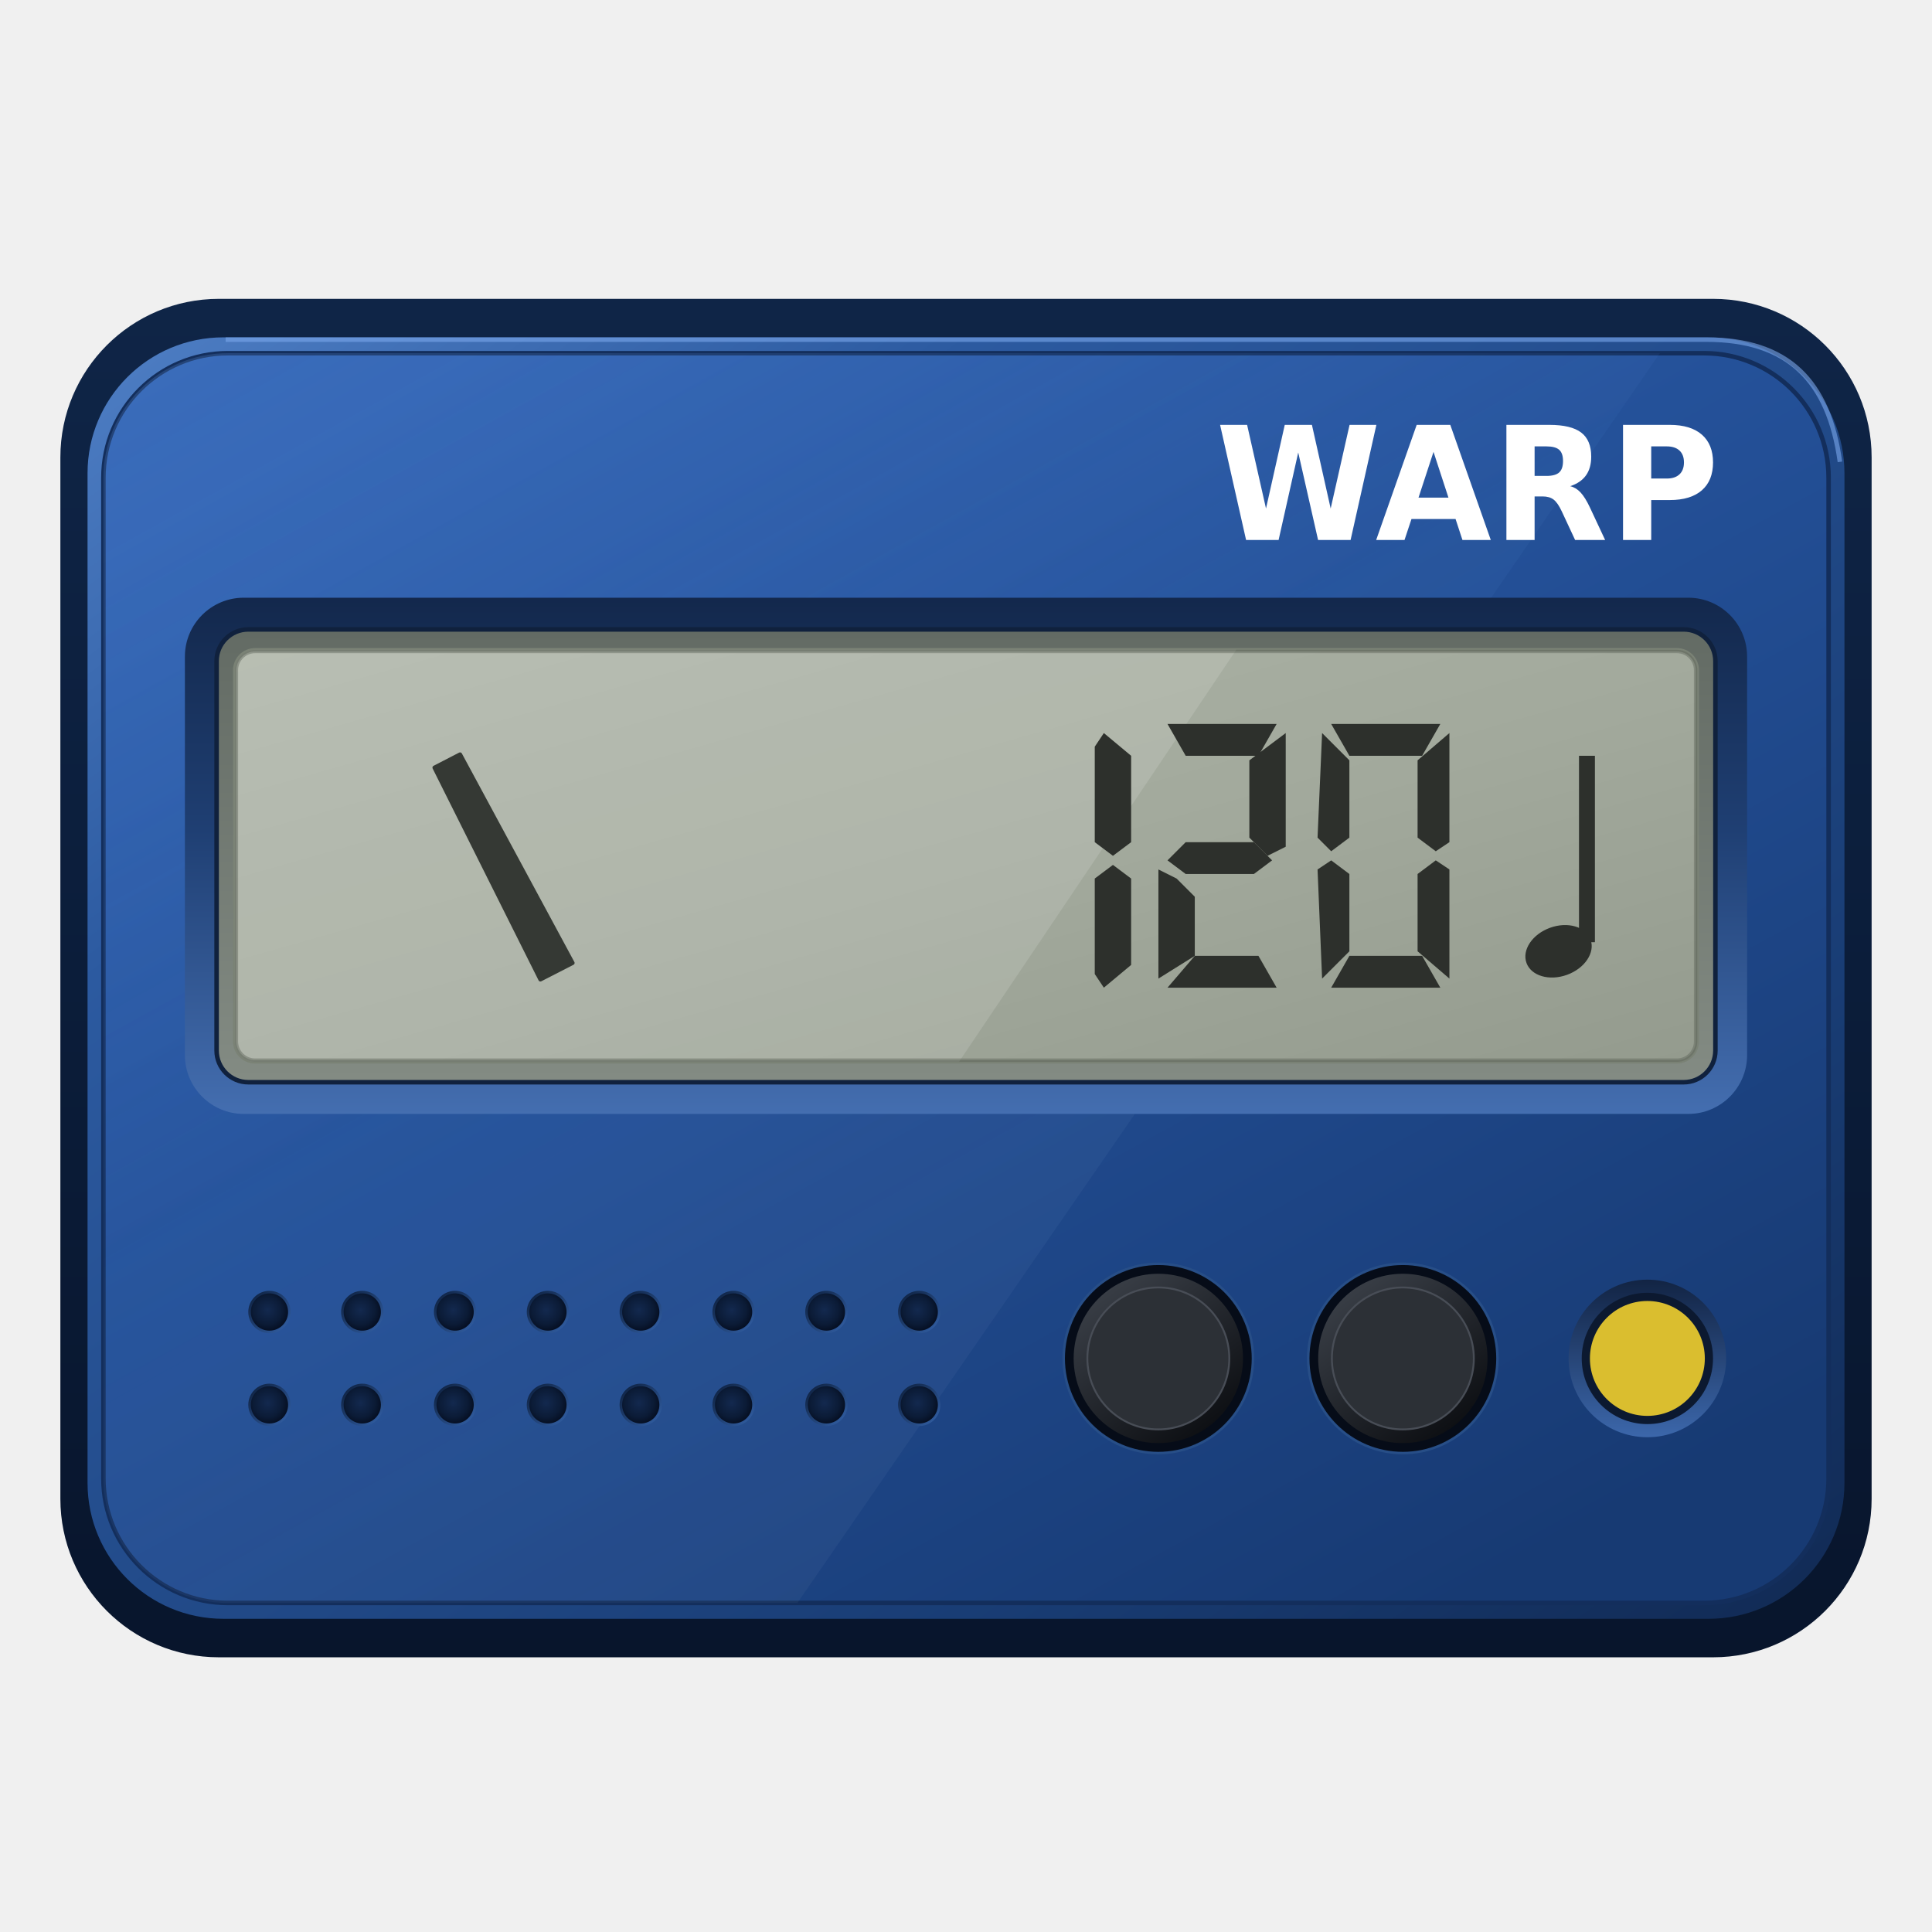
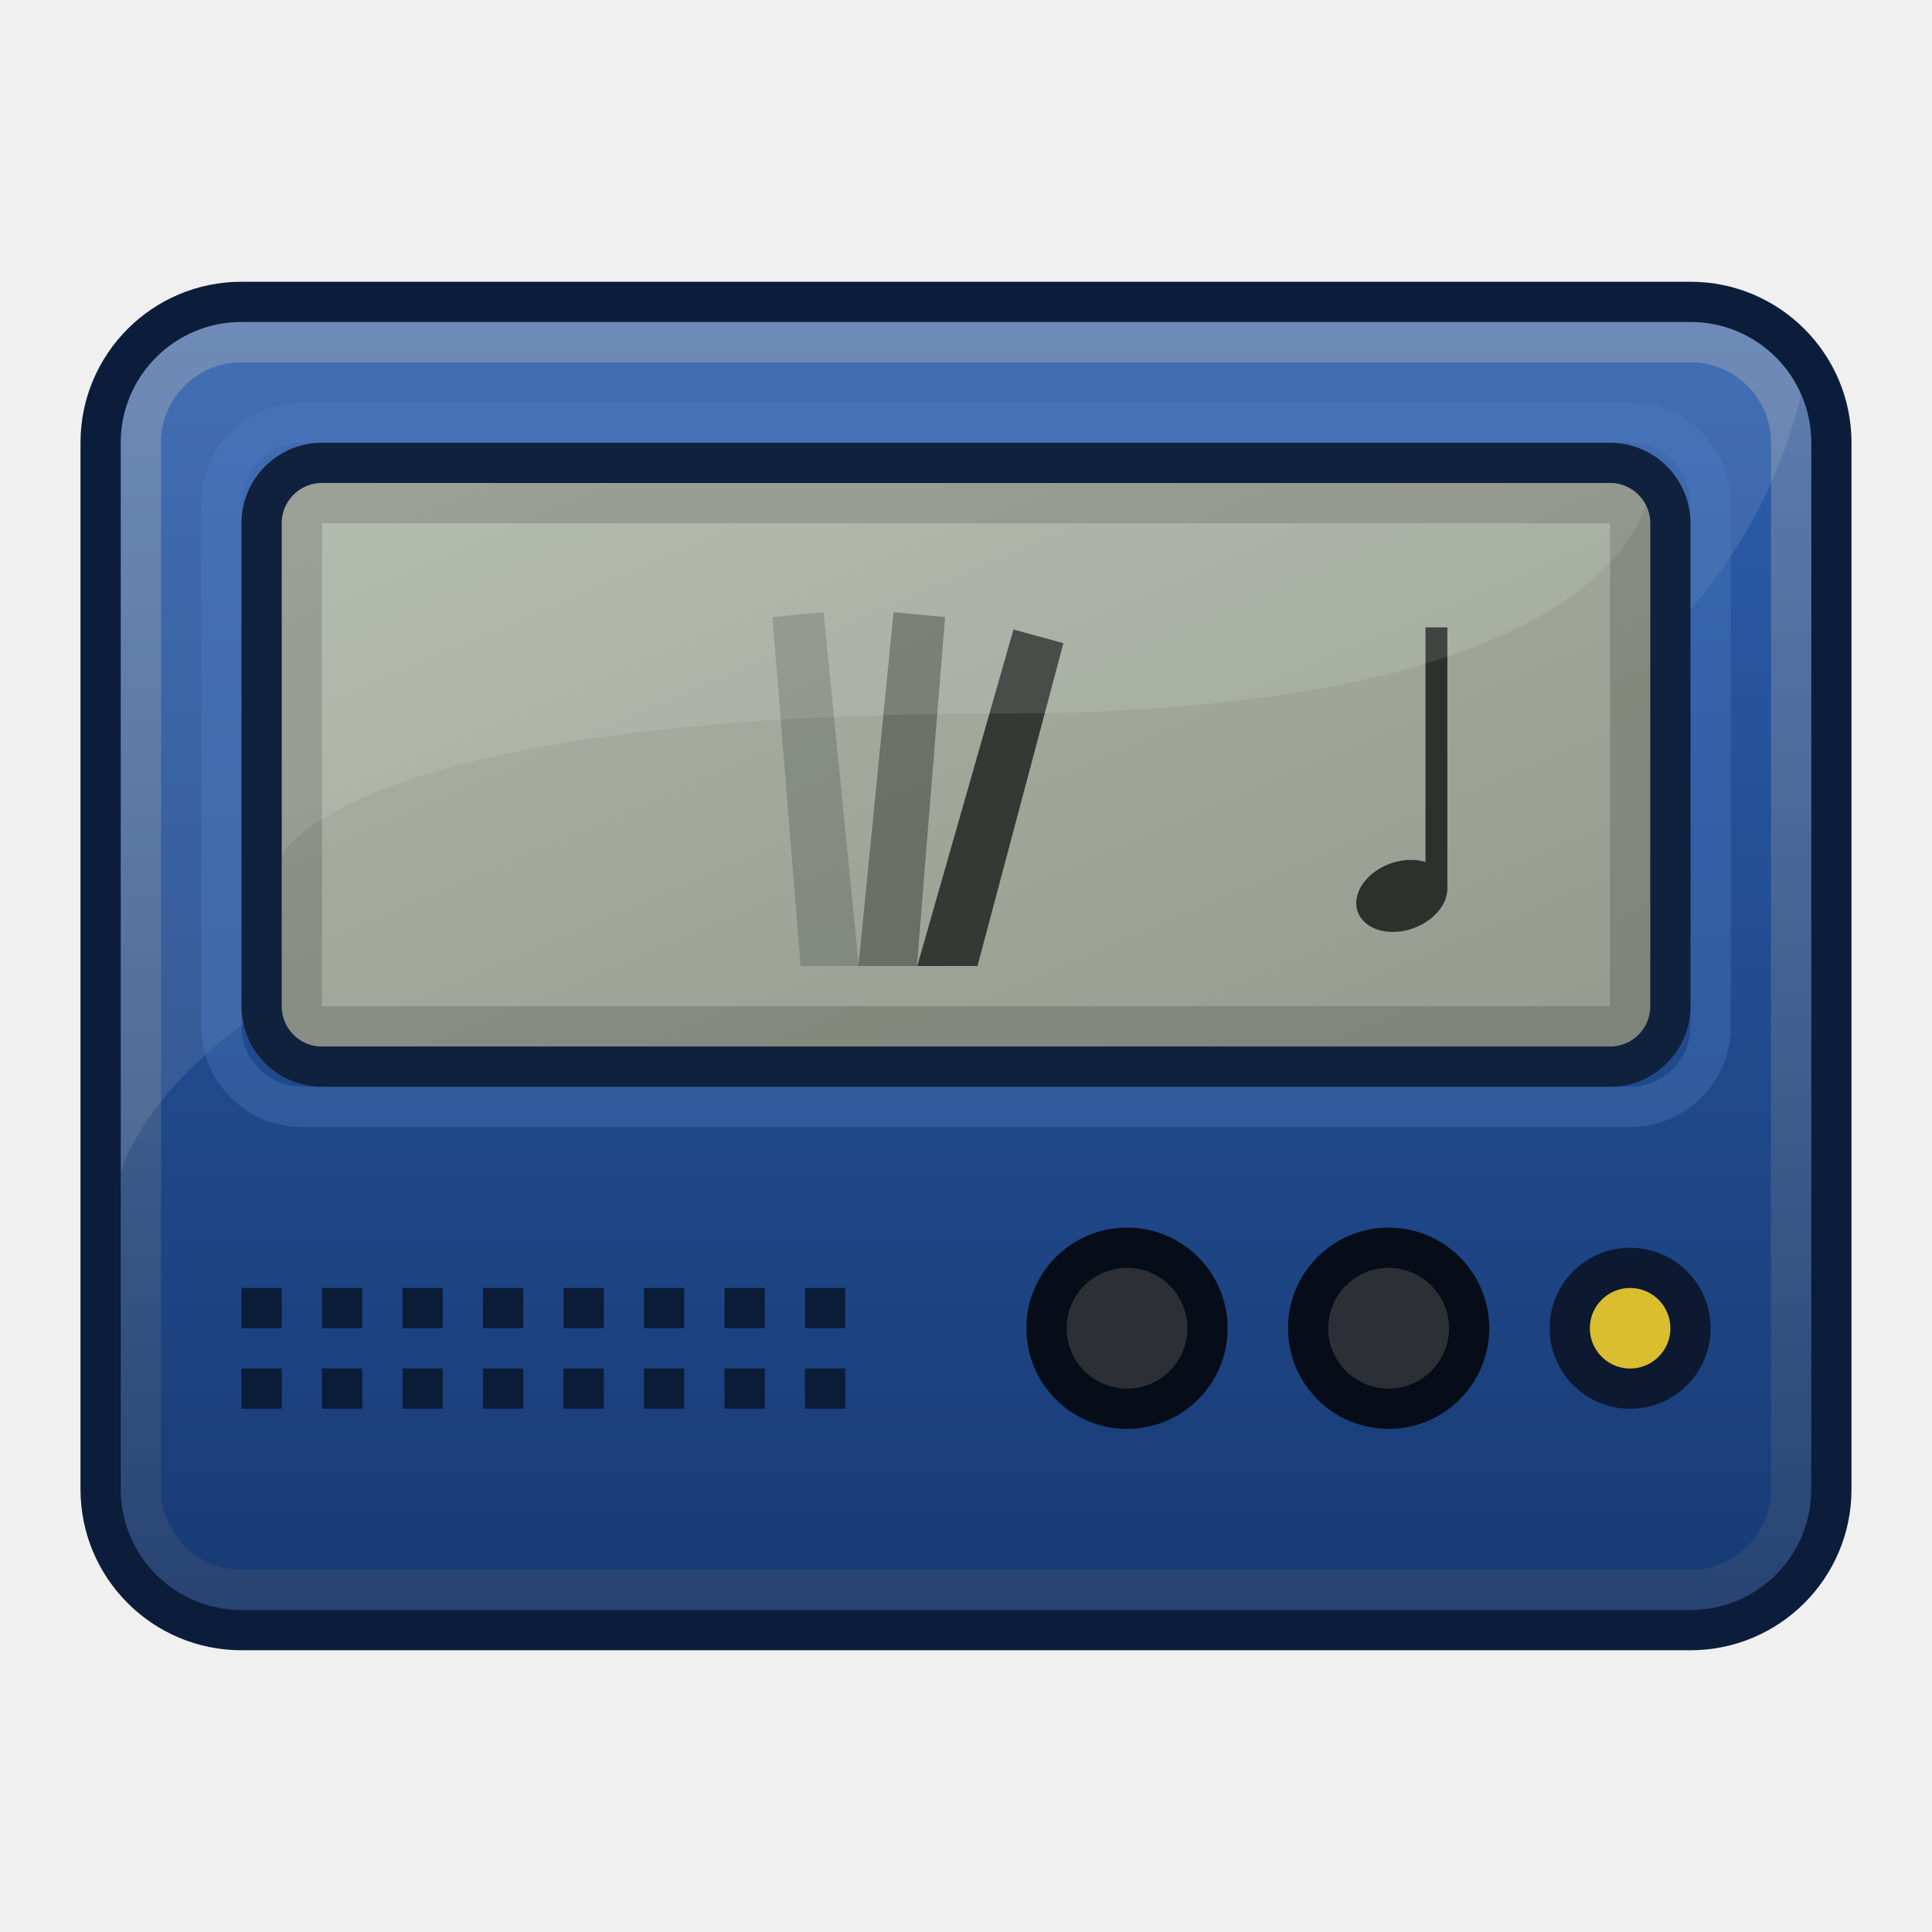
<svg xmlns="http://www.w3.org/2000/svg" viewBox="0 0 48 48" width="48" height="48">
-   <svg x="-4.8" y="-4.5" width="57.6" height="57.6" viewBox="0 0 1024 1024">
-     <defs>
-       <linearGradient id="outer-rim-grad" x1="0%" y1="0%" x2="0%" y2="100%">
-         <stop offset="0%" stop-color="#0f2547" />
-         <stop offset="50%" stop-color="#0b1d3a" />
-         <stop offset="100%" stop-color="#08152c" />
-       </linearGradient>
-       <linearGradient id="bevel-grad" x1="0%" y1="0%" x2="100%" y2="100%">
-         <stop offset="0%" stop-color="#4e7ec4" />
-         <stop offset="25%" stop-color="#2c5aa0" />
-         <stop offset="75%" stop-color="#193d75" />
-         <stop offset="100%" stop-color="#112a54" />
-       </linearGradient>
-       <linearGradient id="face-grad" x1="15%" y1="5%" x2="85%" y2="95%">
-         <stop offset="0%" stop-color="#2d5fae" />
-         <stop offset="45%" stop-color="#234f96" />
-         <stop offset="100%" stop-color="#173a73" />
-       </linearGradient>
-       <linearGradient id="face-sheen" x1="0%" y1="0%" x2="70%" y2="100%">
-         <stop offset="0%" stop-color="#6fa0eb" stop-opacity="0.22" />
-         <stop offset="50%" stop-color="#4f83d1" stop-opacity="0.08" />
-         <stop offset="100%" stop-color="#ffffff" stop-opacity="0.03" />
-       </linearGradient>
-       <linearGradient id="lcd-recess-grad" x1="0%" y1="0%" x2="0%" y2="100%">
-         <stop offset="0%" stop-color="#13284c" />
-         <stop offset="45%" stop-color="#1f3f73" />
-         <stop offset="100%" stop-color="#446eb0" />
-       </linearGradient>
-       <linearGradient id="lcd-frame-grad" x1="0%" y1="0%" x2="0%" y2="100%">
-         <stop offset="0%" stop-color="#636b64" />
-         <stop offset="100%" stop-color="#838b83" />
-       </linearGradient>
-       <linearGradient id="lcd-bg-grad" x1="0%" y1="0%" x2="100%" y2="100%">
-         <stop offset="0%" stop-color="#adb4a7" />
-         <stop offset="55%" stop-color="#a2a99c" />
-         <stop offset="100%" stop-color="#949b8e" />
-       </linearGradient>
-       <linearGradient id="hole-rim" x1="0%" y1="0%" x2="100%" y2="100%">
-         <stop offset="0%" stop-color="#0b1c38" />
-         <stop offset="100%" stop-color="#3463ab" />
-       </linearGradient>
-       <radialGradient id="hole-inner" cx="45%" cy="45%" r="55%">
-         <stop offset="0%" stop-color="#13294f" />
-         <stop offset="70%" stop-color="#0b1b36" />
-         <stop offset="100%" stop-color="#061024" />
-       </radialGradient>
-       <linearGradient id="pill-body" x1="0%" y1="0%" x2="0%" y2="100%">
-         <stop offset="0%" stop-color="#333840" />
-         <stop offset="50%" stop-color="#1c1f24" />
-         <stop offset="100%" stop-color="#0d0f12" />
-       </linearGradient>
-       <linearGradient id="round-btn-rim" x1="20%" y1="10%" x2="80%" y2="90%">
-         <stop offset="0%" stop-color="#383d45" />
-         <stop offset="100%" stop-color="#0e1014" />
-       </linearGradient>
-       <linearGradient id="pwr-recess" x1="0%" y1="0%" x2="0%" y2="100%">
-         <stop offset="0%" stop-color="#122444" />
-         <stop offset="100%" stop-color="#3c67ab" />
-       </linearGradient>
-       <g id="speaker-hole">
-         <circle cx="0" cy="0" r="12.5" fill="url(#hole-rim)" />
-         <circle cx="0" cy="0" r="11" fill="url(#hole-inner)" />
-       </g>
-       <g id="round-button">
-         <circle cx="0" cy="0" r="38" fill="#060c18" stroke="#274e87" stroke-width="1" />
-         <circle cx="0" cy="0" r="34" fill="url(#round-btn-rim)" />
-         <circle cx="0" cy="0" r="28.5" fill="#2c3036" stroke="#484d56" stroke-width="0.75" />
-       </g>
-     </defs>
-     <path d="M 182.0,212.0 L 842.0,212.0 A 70.0,70.0 0 0 1 912.0,282.0 L 912.0,742.0 A 70.0,70.0 0 0 1 842.0,812.0 L 182.0,812.0 A 70.0,70.0 0 0 1 112.0,742.0 L 112.0,282.0 A 70.0,70.0 0 0 1 182.0,212.0 Z" fill="url(#outer-rim-grad)" />
-     <path d="M 184.0,229.0 L 840.0,229.0 A 60.0,60.0 0 0 1 900.0,289.0 L 900.0,735.0 A 60.0,60.0 0 0 1 840.0,795.0 L 184.0,795.0 A 60.0,60.0 0 0 1 124.0,735.0 L 124.0,289.0 A 60.0,60.0 0 0 1 184.0,229.0 Z" fill="url(#bevel-grad)" />
-     <path d="M 185.0,230.0 L 839.0,230.0 C 875.0,230.0 893.0,248.0 898.0,284.0" fill="none" stroke="#7aa7eb" stroke-width="2" opacity="0.6" />
-     <path d="M 186.0,236.0 L 838.0,236.0 A 55.0,55.0 0 0 1 893.0,291.0 L 893.0,733.0 A 55.0,55.0 0 0 1 838.0,788.0 L 186.0,788.0 A 55.0,55.0 0 0 1 131.0,733.0 L 131.0,291.0 A 55.0,55.0 0 0 1 186.0,236.0 Z" fill="url(#face-grad)" stroke="#132e5c" stroke-width="2" />
-     <clipPath id="face-clip">
-       <path d="M 186.0,236.0 L 838.0,236.0 A 55.0,55.0 0 0 1 893.0,291.0 L 893.0,733.0 A 55.0,55.0 0 0 1 838.0,788.0 L 186.0,788.0 A 55.0,55.0 0 0 1 131.0,733.0 L 131.0,291.0 A 55.0,55.0 0 0 1 186.0,236.0 Z" />
-     </clipPath>
-     <g clip-path="url(#face-clip)">
-       <path d="M 105.0,228.0 L 824.0,228.0 L 432.0,796.0 L 105.0,796.0 Z" fill="url(#face-sheen)" />
-     </g>
-     <g fill="#f2f6fc">
-       <path d="M1.996 -48.843H14.067L22.508 -13.348L30.883 -48.843H43.02L51.395 -13.348L59.835 -48.843H71.809L60.293 0.0H45.768L36.902 -37.131L28.135 0.0H13.609Z M107.183 -8.898H87.489L84.381 0.0H71.72L89.812 -48.843H104.828L122.919 0.0H110.258ZM90.629 -17.96H104.01L97.336 -37.393Z M147.792 -27.186Q151.75 -27.186 153.468 -28.658Q155.185 -30.13 155.185 -33.5Q155.185 -36.837 153.468 -38.276Q151.75 -39.716 147.792 -39.716H142.492V-27.186ZM142.492 -18.484V0.0H129.896V-48.843H149.133Q158.784 -48.843 163.282 -45.604Q167.78 -42.366 167.78 -35.365Q167.78 -30.523 165.441 -27.415Q163.102 -24.307 158.391 -22.835Q160.976 -22.246 163.02 -20.169Q165.065 -18.091 167.159 -13.871L173.996 0.0H160.583L154.629 -12.137Q152.83 -15.801 150.981 -17.143Q149.133 -18.484 146.058 -18.484Z M181.988 -48.843H202.893Q212.216 -48.843 217.205 -44.705Q222.194 -40.566 222.194 -32.911Q222.194 -25.223 217.205 -21.085Q212.216 -16.946 202.893 -16.946H194.583V0.0H181.988ZM194.583 -39.716V-26.074H201.551Q205.215 -26.074 207.211 -27.857Q209.207 -29.64 209.207 -32.911Q209.207 -36.183 207.211 -37.949Q205.215 -39.716 201.551 -39.716Z" transform="translate(624.2294,318.5) scale(0.9887755,1.040816) translate(-2,0)" fill="#ffffff" />
-     </g>
-     <rect x="167.0" y="344.0" width="690.0" height="228.0" rx="26" fill="url(#lcd-recess-grad)" />
-     <rect x="180.0" y="357.0" width="664.0" height="202.0" rx="15" fill="#10213d" />
-     <rect x="182.0" y="359.0" width="660.0" height="198.0" rx="13" fill="url(#lcd-frame-grad)" />
-     <rect x="189.0" y="367.0" width="646.0" height="182.0" rx="9" fill="url(#lcd-bg-grad)" stroke="#7a8275" stroke-width="1.5" />
-     <clipPath id="lcd-clip">
-       <rect x="189.0" y="367.0" width="646.0" height="182.0" rx="9" />
-     </clipPath>
-     <g clip-path="url(#lcd-clip)">
-       <polygon points="182.0,362.0 634.74,362.0 505.54,554.0 182.0,554.0" fill="#ffffff" opacity="0.13" />
-       <rect x="189.0" y="367.0" width="646.0" height="182.0" rx="9" fill="none" stroke="#5d6359" stroke-width="3" opacity="0.45" />
-     </g>
-     <g fill="#2d302c" transform="translate(568.8697,399.76) scale(2.008276) translate(-393,-425)">
-       <polygon points="395,427 401,432 401,451 397,454 393,451 393,430" />
-       <polygon points="397,456 401,459 401,478 395,483 393,480 393,459" />
-       <polygon points="409,425 433,425 429,432 413,432" />
-       <polygon points="435,427 435,452 431,454 427,450 427,433" />
-       <polygon points="413,451 428,451 432,455 428,458 413,458 409,455" />
-       <polygon points="407,457 411,459 415,463 415,476 407,481" />
-       <polygon points="409,483 433,483 429,476 415,476" />
-       <polygon points="445,425 469,425 465,432 449,432" />
-       <polygon points="443,427 449,433 449,450 445,453 442,450" />
-       <polygon points="471,427 471,451 468,453 464,450 464,433" />
-       <polygon points="442,457 445,455 449,458 449,475 443,481" />
-       <polygon points="468,455 471,457 471,481 464,475 464,458" />
-       <polygon points="445,483 469,483 465,476 449,476" />
-       <ellipse cx="495" cy="475" rx="7.5" ry="5.5" transform="rotate(-20 495 475)" />
-       <rect x="499.5" y="432" width="3.5" height="41" />
-     </g>
-     <g transform="translate(-119.33,407.04) scale(1.82) translate(0,-525)">
-       <polygon points="251.4,579.0 224.1,528.4 217.9,531.6 243.6,583.0" fill="#353934" stroke="#353934" stroke-width="1" stroke-linejoin="round" />
-     </g>
-     <use href="#speaker-hole" transform="translate(204.35,659.5) scale(0.748)" />
-     <use href="#speaker-hole" transform="translate(245.35,659.5) scale(0.748)" />
-     <use href="#speaker-hole" transform="translate(286.35,659.5) scale(0.748)" />
-     <use href="#speaker-hole" transform="translate(327.35,659.5) scale(0.748)" />
-     <use href="#speaker-hole" transform="translate(368.35,659.5) scale(0.748)" />
-     <use href="#speaker-hole" transform="translate(409.35,659.5) scale(0.748)" />
-     <use href="#speaker-hole" transform="translate(450.35,659.5) scale(0.748)" />
-     <use href="#speaker-hole" transform="translate(491.35,659.5) scale(0.748)" />
-     <use href="#speaker-hole" transform="translate(204.35,700.5) scale(0.748)" />
-     <use href="#speaker-hole" transform="translate(245.35,700.5) scale(0.748)" />
-     <use href="#speaker-hole" transform="translate(286.35,700.5) scale(0.748)" />
-     <use href="#speaker-hole" transform="translate(327.35,700.5) scale(0.748)" />
-     <use href="#speaker-hole" transform="translate(368.35,700.5) scale(0.748)" />
-     <use href="#speaker-hole" transform="translate(409.35,700.5) scale(0.748)" />
-     <use href="#speaker-hole" transform="translate(450.35,700.5) scale(0.748)" />
-     <use href="#speaker-hole" transform="translate(491.35,700.5) scale(0.748)" />
-     <use href="#round-button" transform="translate(596.95,680.0) scale(1.1)" />
-     <use href="#round-button" transform="translate(704.95,680.0) scale(1.1)" />
-     <g transform="translate(812.95,680.0) scale(1.45)">
-       <circle r="24" fill="url(#pwr-recess)" />
-       <circle r="20" fill="#0c1930" />
-       <circle r="17.5" fill="#dabe2f" />
-     </g>
-   </svg>
+   <defs>
+     <linearGradient id="case" x1="0" y1="0" x2="0" y2="1">
+       <stop offset="0" stop-color="#2d5fae" />
+       <stop offset="1" stop-color="#173a73" />
+     </linearGradient>
+     <linearGradient id="hi" x1="0" y1="0" x2="0" y2="1">
+       <stop offset="0" stop-color="#ffffff" stop-opacity="1" />
+       <stop offset="1" stop-color="#ffffff" stop-opacity="0.31" />
+     </linearGradient>
+     <linearGradient id="lcd" x1="0" y1="0" x2="1" y2="1">
+       <stop offset="0" stop-color="#adb4a7" />
+       <stop offset="1" stop-color="#949b8e" />
+     </linearGradient>
+   </defs>
+   <rect x="2.5" y="7.5" width="43" height="33" rx="3.5" fill="url(#case)" stroke="#0b1d3a" stroke-width="1" />
+   <clipPath id="casec">
+     <rect x="3" y="8" width="42" height="32" rx="3.0" />
+   </clipPath>
+   <rect x="3.5" y="8.5" width="41" height="31" rx="2.5" fill="none" stroke="url(#hi)" stroke-width="1" opacity="0.3" />
+   <rect x="3.5" y="8.5" width="41" height="31" rx="2.5" fill="none" stroke="#000000" stroke-width="1" opacity="0.12" />
+   <path d="M 3,29.12 C 3,29.12 5.1,21.094 24.84,21.094 C 45.0,21.094 45,8 45,8 L 3,8 Z" fill="#ffffff" opacity="0.1" clip-path="url(#casec)" />
+   <rect x="5.5" y="10.5" width="37" height="17" rx="2.0" fill="none" stroke="#4e7ec4" stroke-width="1" opacity="0.35" />
+   <rect x="6.5" y="11.5" width="35" height="15" rx="1.5" fill="url(#lcd)" stroke="#10213d" stroke-width="1" />
+   <rect x="7.5" y="12.5" width="33" height="13" rx="0.5" fill="none" stroke="#000000" stroke-width="1" opacity="0.16" />
+   <clipPath id="lcdc">
+     <rect x="7" y="12" width="34" height="14" rx="1.0" />
+   </clipPath>
+   <clipPath id="swingc">
+     <rect x="7" y="12" width="34" height="12.0" />
+   </clipPath>
+   <g clip-path="url(#swingc)">
+     <polygon points="22.13,31.93 20.46,15.21 19.19,15.33 20.54,32.07" fill="#353934" opacity="0.25" />
+     <polygon points="22.13,32.07 23.48,15.33 22.20,15.21 20.54,31.93" fill="#353934" opacity="0.50" />
+     <polygon points="22.10,32.21 26.42,15.98 25.18,15.64 20.56,31.79" fill="#353934" opacity="1.00" />
+   </g>
+   <g fill="#2d302c" transform="translate(19,14.5) scale(0.1551724) translate(-393,-425)">
+     <ellipse cx="495" cy="475" rx="7.5" ry="5.5" transform="rotate(-20 495 475)" />
+     <rect x="498.79" y="432" width="3.5" height="41.85" />
+   </g>
+   <path d="M 7,21.24 C 7,21.24 8.7,17.729 24.68,17.729 C 41.0,17.729 41,12 41,12 L 7,12 Z" fill="#ffffff" opacity="0.1" clip-path="url(#lcdc)" />
+   <rect x="6" y="32" width="1" height="1" rx="0" fill="#0b1c38" />
+   <rect x="8" y="32" width="1" height="1" rx="0" fill="#0b1c38" />
+   <rect x="10" y="32" width="1" height="1" rx="0" fill="#0b1c38" />
+   <rect x="12" y="32" width="1" height="1" rx="0" fill="#0b1c38" />
+   <rect x="14" y="32" width="1" height="1" rx="0" fill="#0b1c38" />
+   <rect x="16" y="32" width="1" height="1" rx="0" fill="#0b1c38" />
+   <rect x="18" y="32" width="1" height="1" rx="0" fill="#0b1c38" />
+   <rect x="20" y="32" width="1" height="1" rx="0" fill="#0b1c38" />
+   <rect x="6" y="34" width="1" height="1" rx="0" fill="#0b1c38" />
+   <rect x="8" y="34" width="1" height="1" rx="0" fill="#0b1c38" />
+   <rect x="10" y="34" width="1" height="1" rx="0" fill="#0b1c38" />
+   <rect x="12" y="34" width="1" height="1" rx="0" fill="#0b1c38" />
+   <rect x="14" y="34" width="1" height="1" rx="0" fill="#0b1c38" />
+   <rect x="16" y="34" width="1" height="1" rx="0" fill="#0b1c38" />
+   <rect x="18" y="34" width="1" height="1" rx="0" fill="#0b1c38" />
+   <rect x="20" y="34" width="1" height="1" rx="0" fill="#0b1c38" />
+   <circle cx="28" cy="33" r="2.0" fill="#2c3036" stroke="#060c18" stroke-width="1" />
+   <circle cx="34.5" cy="33" r="2.0" fill="#2c3036" stroke="#060c18" stroke-width="1" />
+   <circle cx="40.5" cy="33" r="1.5" fill="#dabe2f" stroke="#0c1930" stroke-width="1" />
</svg>
